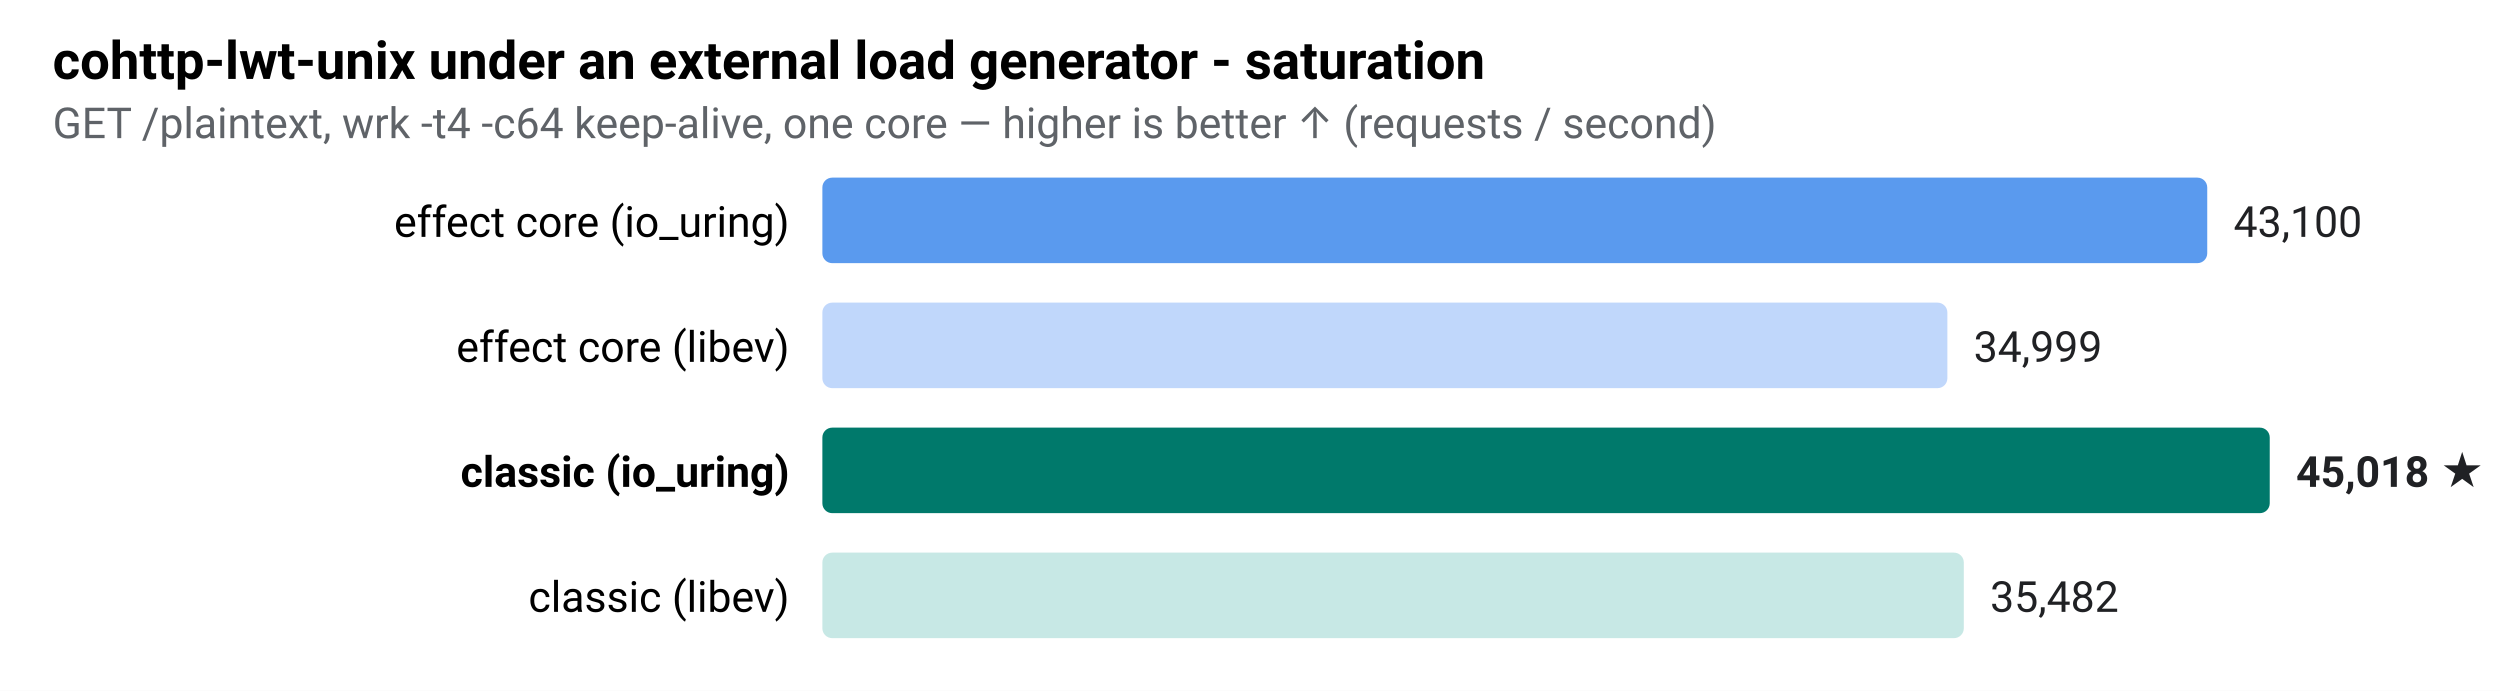
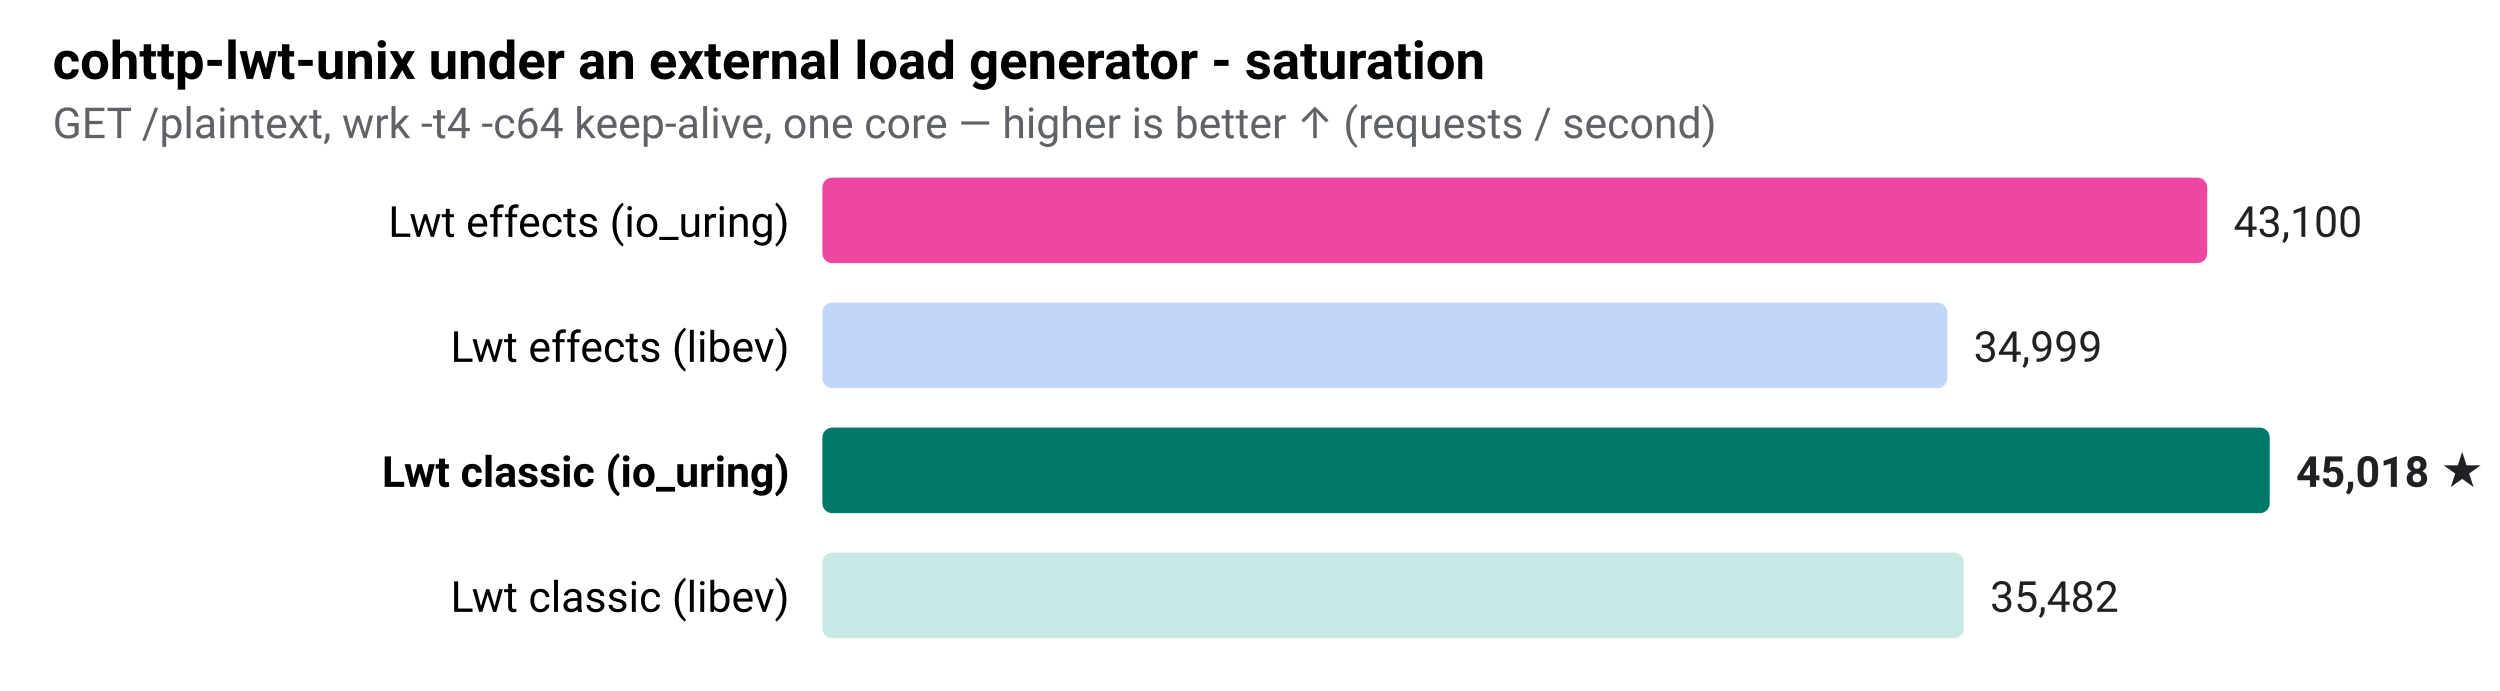
<svg xmlns="http://www.w3.org/2000/svg" width="760" height="210" font-family="-apple-system,Segoe UI,Roboto,sans-serif" font-size="13">
  <rect width="760" height="210" fill="white" />
  <text x="16" y="24" font-size="16" font-weight="700">cohttp-lwt-unix under an external load generator - saturation</text>
  <text x="16" y="42" fill="#5f6368">GET /plaintext, wrk -t4 -c64 keep-alive, one core — higher is better ↑ (requests / second)</text>
-   <text x="240" y="72" text-anchor="end">effect core (io_uring)</text>
-   <rect x="250" y="54" width="421" height="26" rx="3" fill="#1a73e8" opacity="0.72" />
+   <text x="240" y="72" text-anchor="end">Lwt effects (io_uring)</text>
+   <rect x="250" y="54" width="421" height="26" rx="3" fill="#e6007e" opacity="0.72" />
  <text x="679" y="72" fill="#202124">43,100</text>
-   <text x="240" y="110" text-anchor="end">effect core (libev)</text>
+   <text x="240" y="110" text-anchor="end">Lwt effects (libev)</text>
  <rect x="250" y="92" width="342" height="26" rx="3" fill="#a8c7fa" opacity="0.72" />
  <text x="600" y="110" fill="#202124">34,999</text>
-   <text x="240" y="148" text-anchor="end" font-weight="700">classic (io_uring)</text>
+   <text x="240" y="148" text-anchor="end" font-weight="700">Lwt classic (io_uring)</text>
  <rect x="250" y="130" width="440" height="26" rx="3" fill="#00796b" />
  <text x="698" y="148" fill="#202124" font-weight="700">45,018 ★</text>
-   <text x="240" y="186" text-anchor="end">classic (libev)</text>
+   <text x="240" y="186" text-anchor="end">Lwt classic (libev)</text>
  <rect x="250" y="168" width="347" height="26" rx="3" fill="#b2dfdb" opacity="0.72" />
  <text x="605" y="186" fill="#202124">35,482</text>
</svg>
